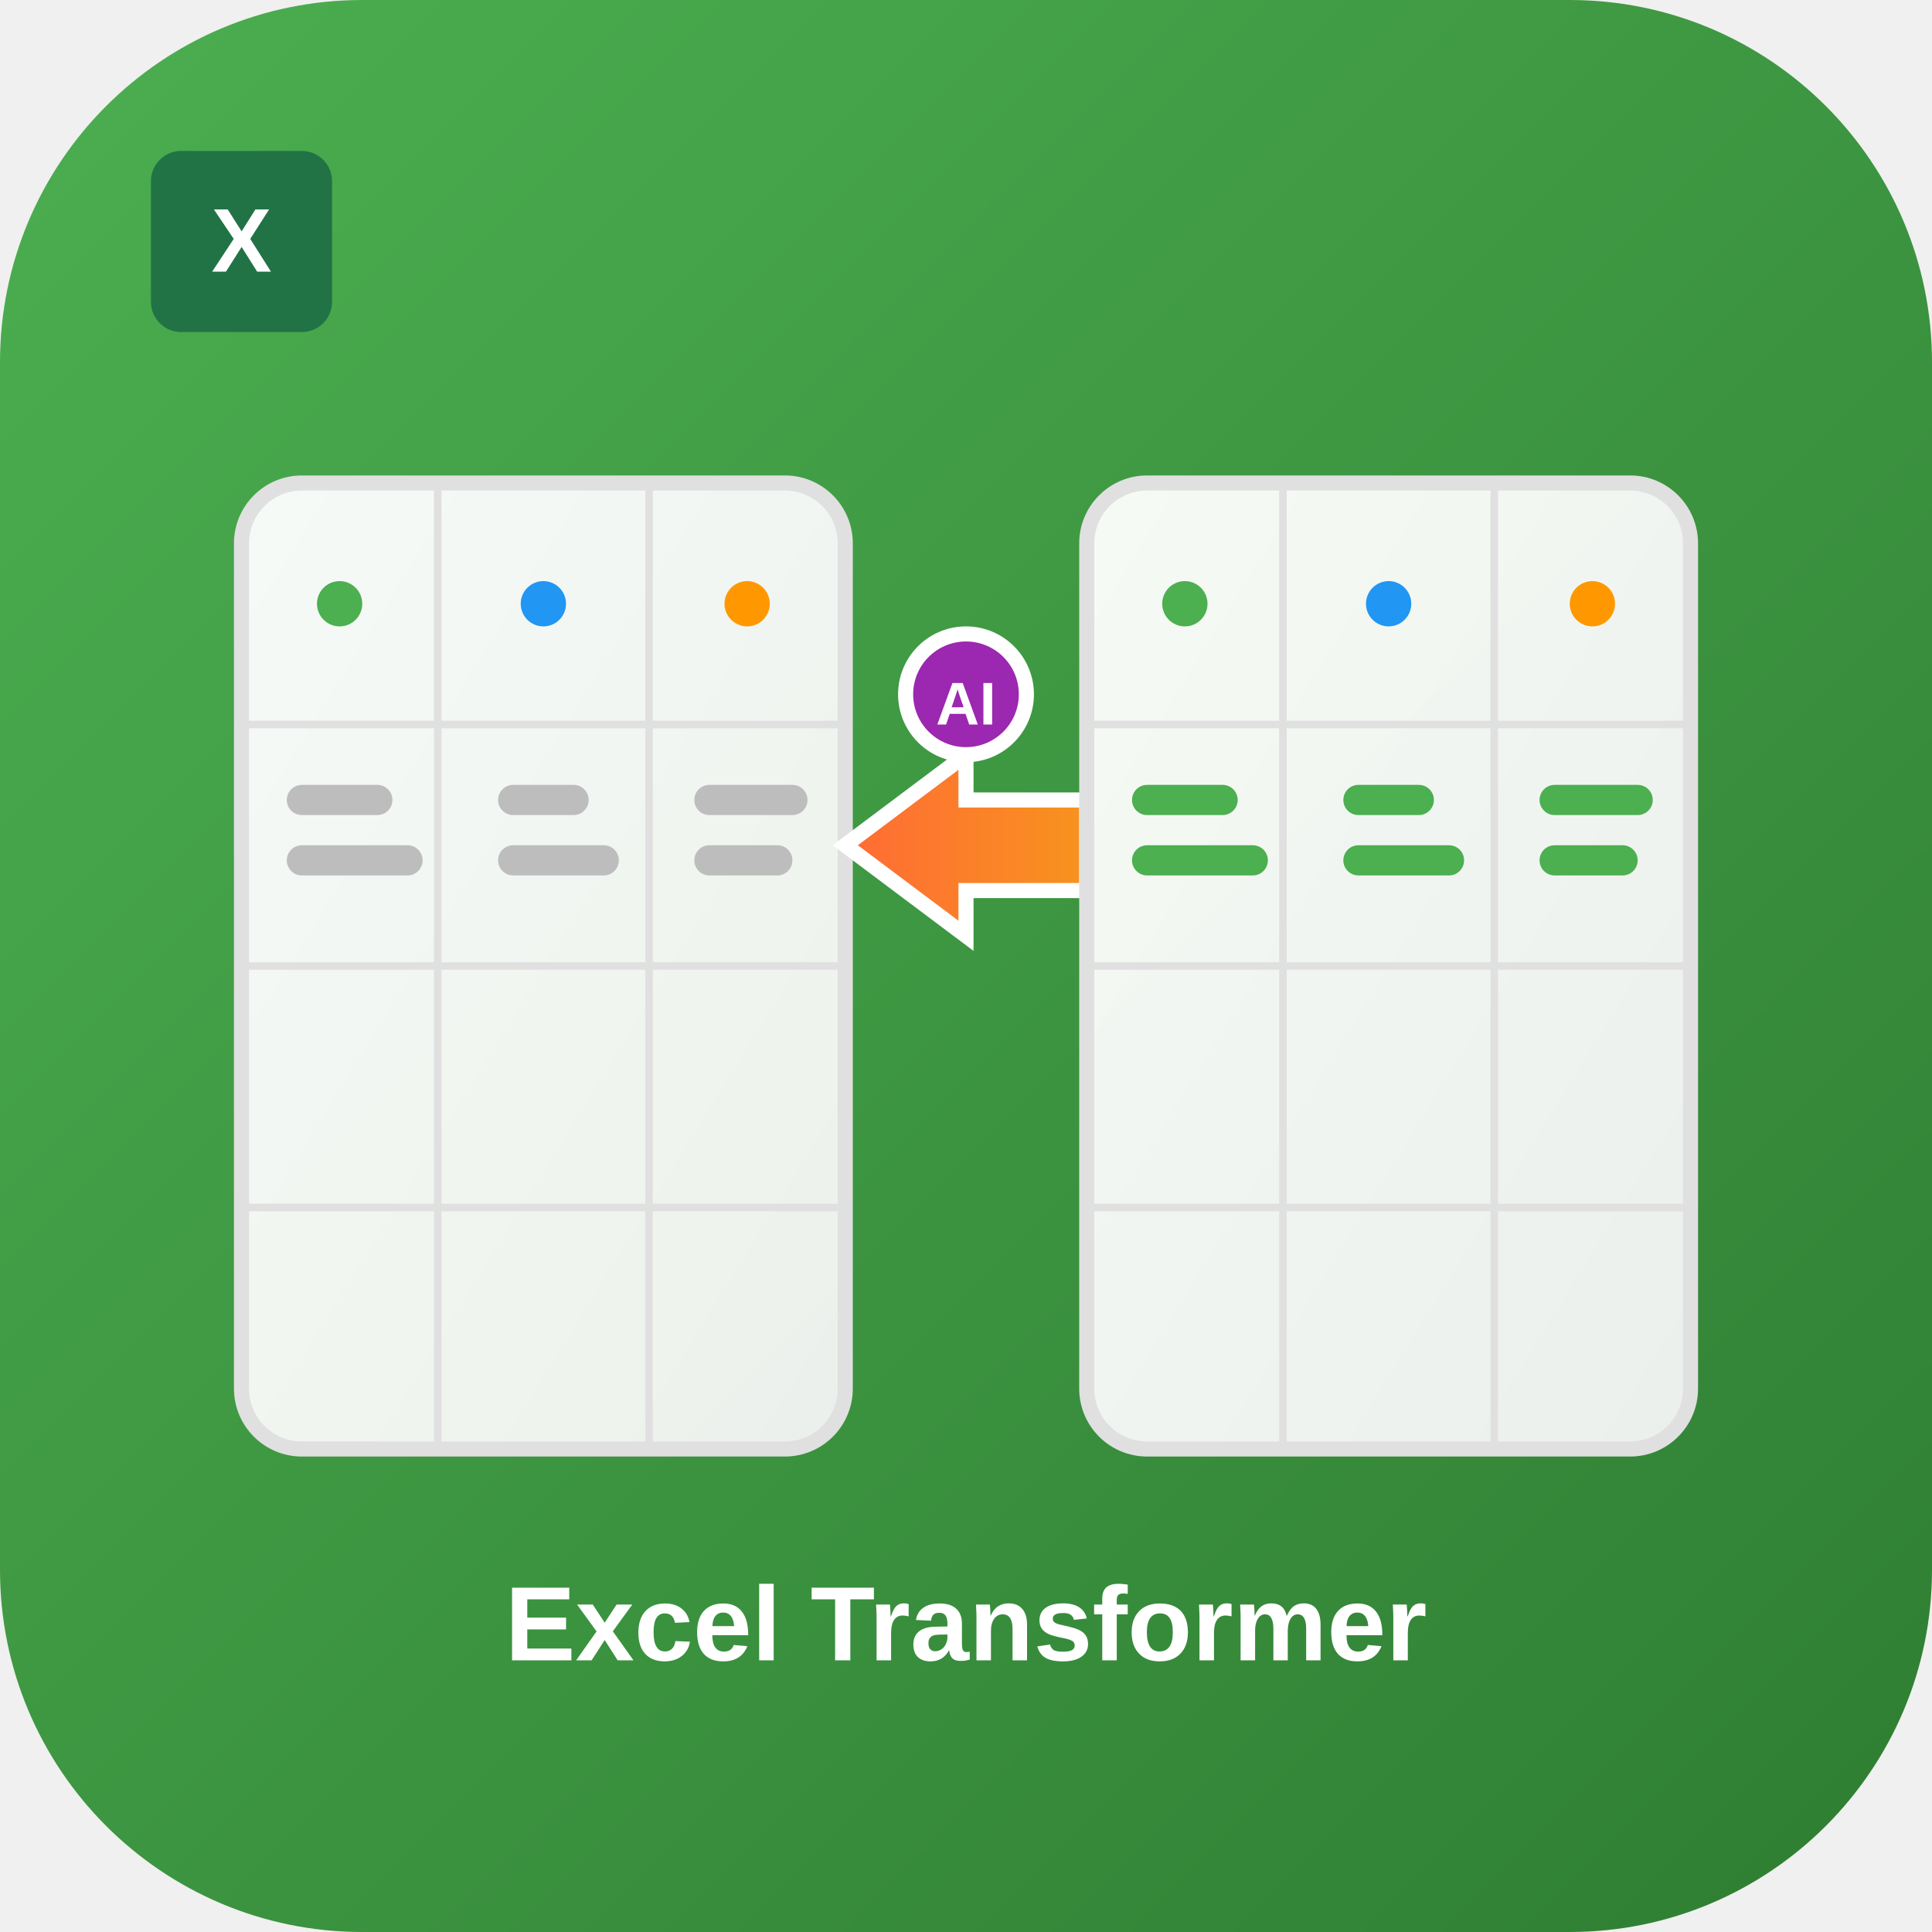
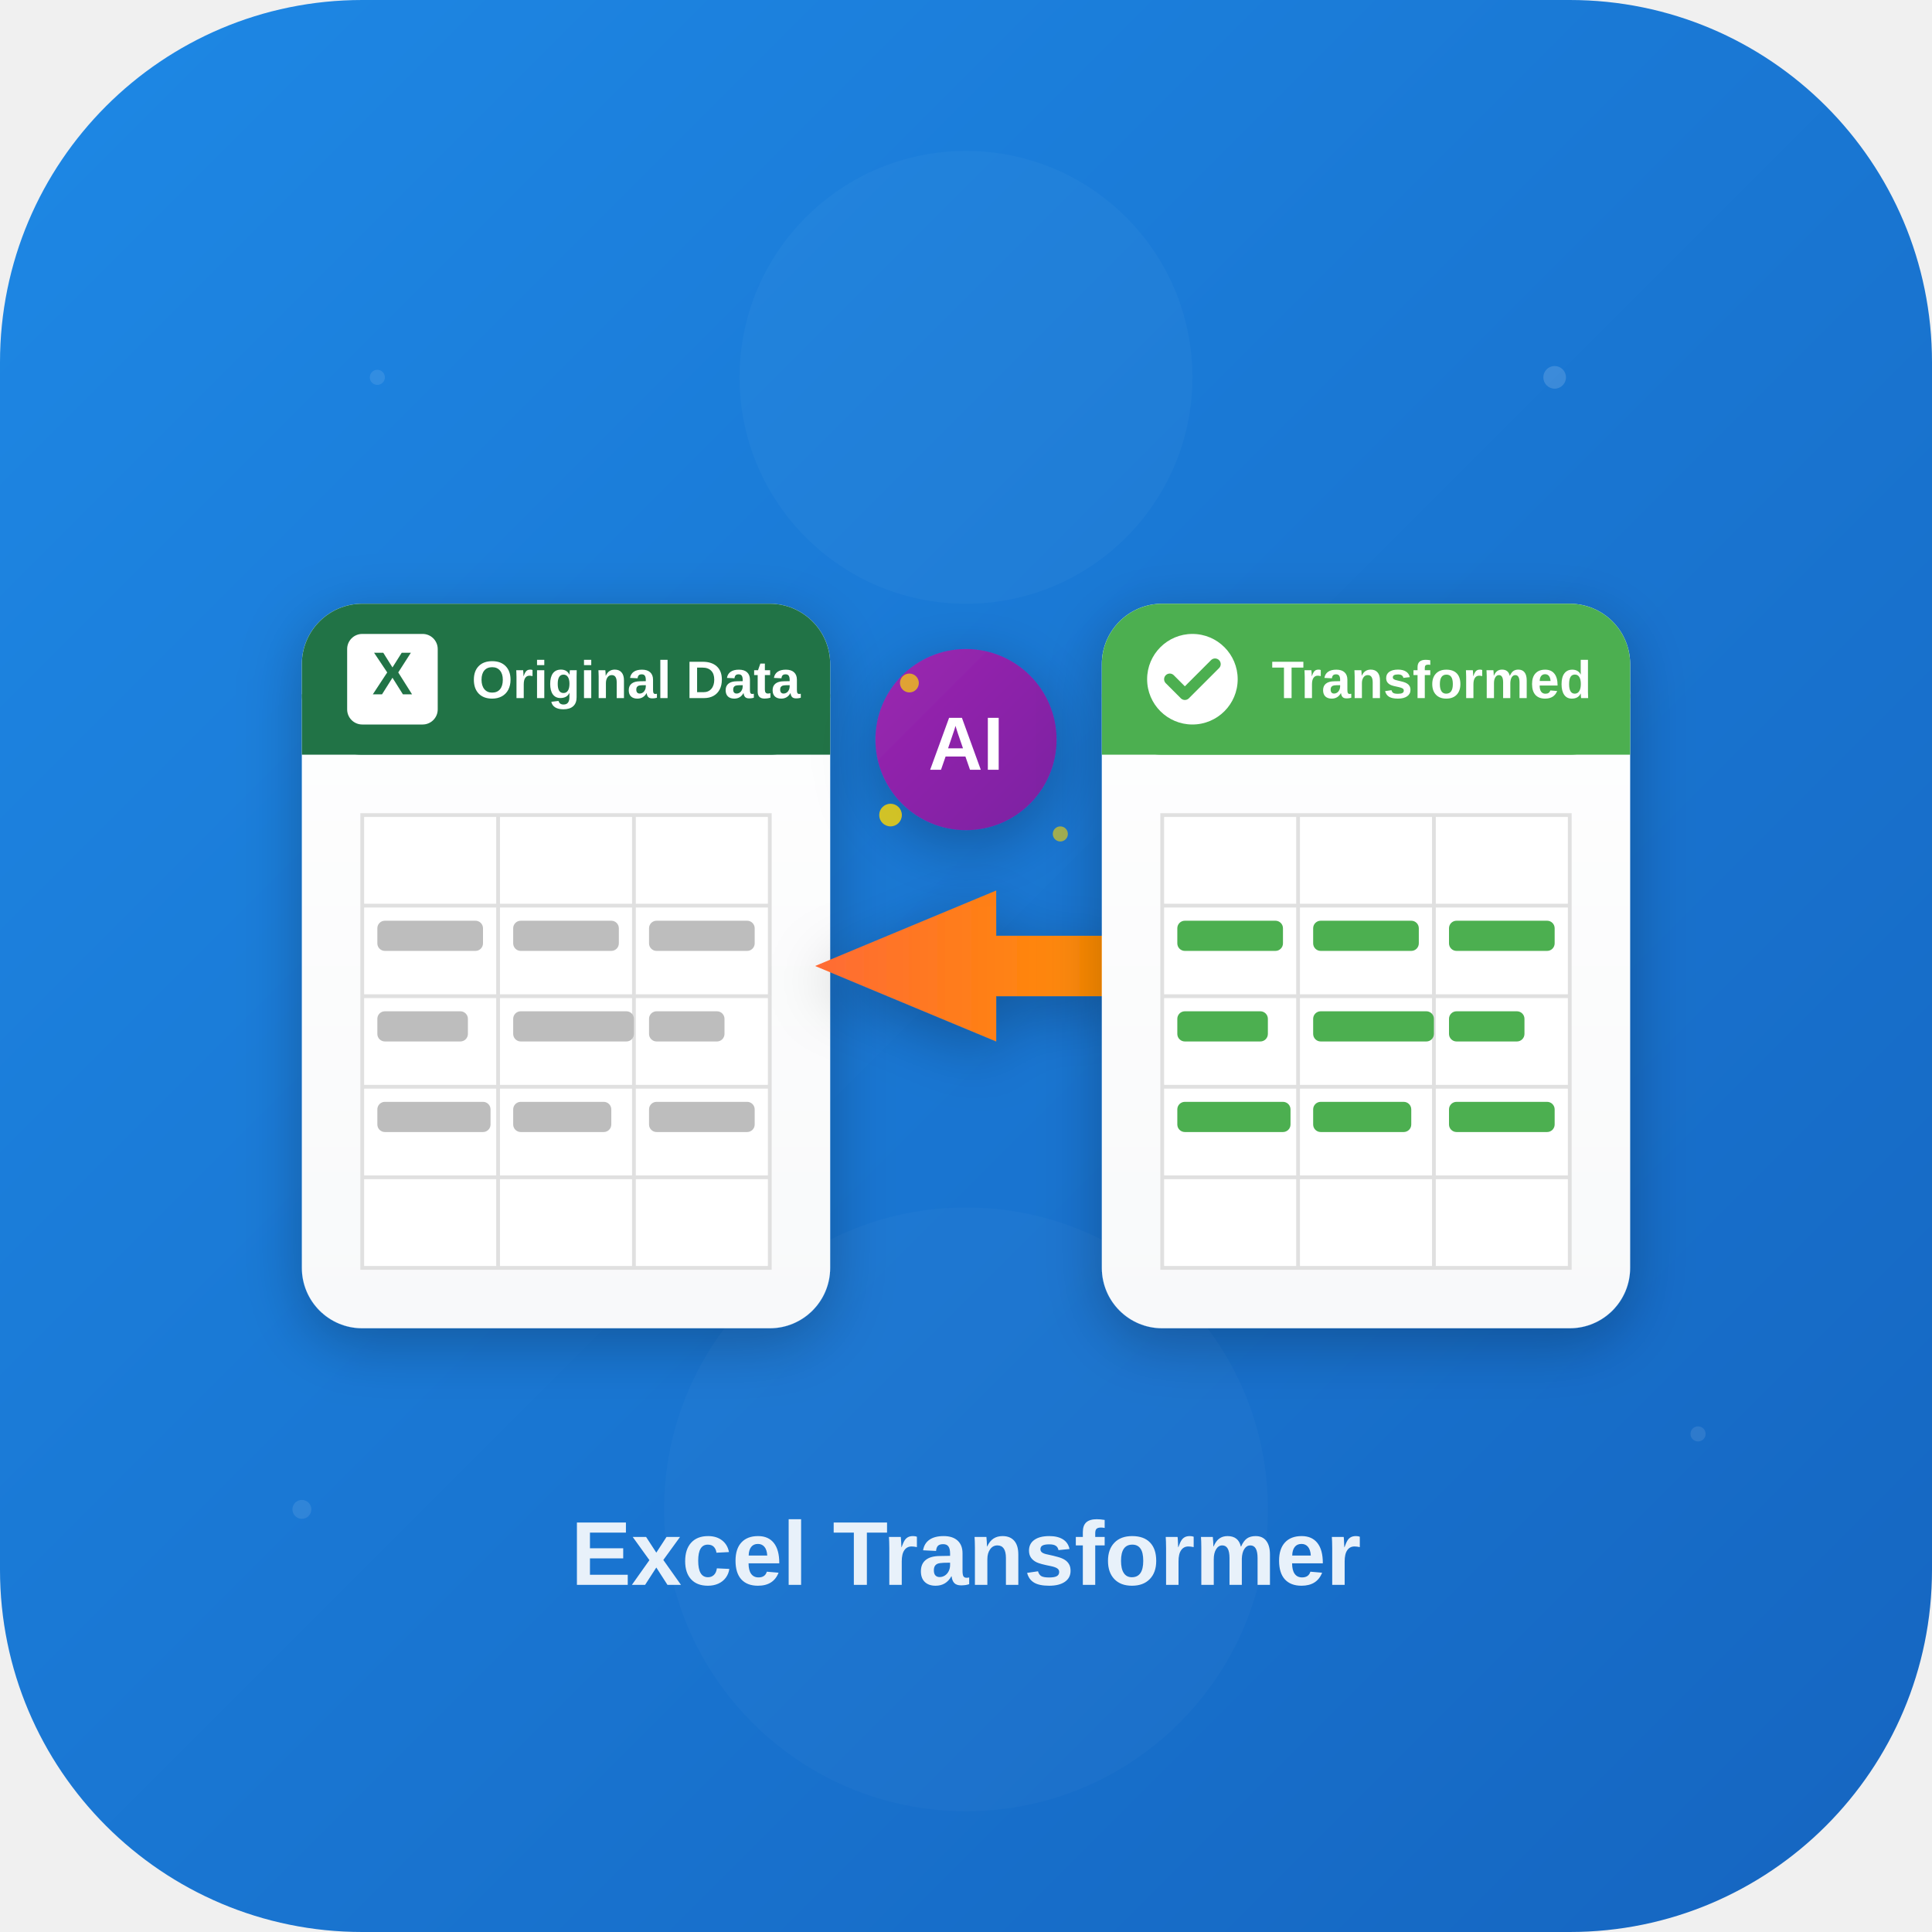
- <svg xmlns="http://www.w3.org/2000/svg" width="256" height="256" viewBox="0 0 256 256">
+ <svg xmlns="http://www.w3.org/2000/svg" width="512" height="512" viewBox="0 0 512 512">
  <defs>
-     <linearGradient id="bgGradient" x1="0%" y1="0%" x2="100%" y2="100%">
-       <stop offset="0%" style="stop-color:#4CAF50;stop-opacity:1" />
-       <stop offset="100%" style="stop-color:#2E7D32;stop-opacity:1" />
+     <linearGradient id="mainBg" x1="0%" y1="0%" x2="100%" y2="100%">
+       <stop offset="0%" style="stop-color:#1E88E5;stop-opacity:1" />
+       <stop offset="100%" style="stop-color:#1565C0;stop-opacity:1" />
    </linearGradient>
-     <linearGradient id="tableGradient" x1="0%" y1="0%" x2="100%" y2="100%">
-       <stop offset="0%" style="stop-color:#ffffff;stop-opacity:0.95" />
-       <stop offset="100%" style="stop-color:#f5f5f5;stop-opacity:0.95" />
+     <linearGradient id="tableBg" x1="0%" y1="0%" x2="0%" y2="100%">
+       <stop offset="0%" style="stop-color:#ffffff;stop-opacity:1" />
+       <stop offset="100%" style="stop-color:#f8f9fa;stop-opacity:1" />
    </linearGradient>
-     <linearGradient id="arrowGradient" x1="0%" y1="0%" x2="100%" y2="0%">
+     <linearGradient id="arrowBg" x1="0%" y1="0%" x2="100%" y2="0%">
      <stop offset="0%" style="stop-color:#FF6B35;stop-opacity:1" />
-       <stop offset="100%" style="stop-color:#F7931E;stop-opacity:1" />
+       <stop offset="100%" style="stop-color:#FF8F00;stop-opacity:1" />
    </linearGradient>
+     <linearGradient id="aiBg" x1="0%" y1="0%" x2="100%" y2="100%">
+       <stop offset="0%" style="stop-color:#9C27B0;stop-opacity:1" />
+       <stop offset="100%" style="stop-color:#7B1FA2;stop-opacity:1" />
+     </linearGradient>
+     <filter id="shadow" x="-50%" y="-50%" width="200%" height="200%">
+       <feDropShadow dx="0" dy="4" stdDeviation="8" flood-color="#000000" flood-opacity="0.25" />
+     </filter>
+     <filter id="innerShadow" x="-50%" y="-50%" width="200%" height="200%">
+       <feOffset dx="0" dy="2" />
+       <feGaussianBlur stdDeviation="3" result="offset-blur" />
+       <feFlood flood-color="#000000" flood-opacity="0.1" />
+       <feComposite in2="offset-blur" operator="in" />
+     </filter>
  </defs>
-   <rect x="0" y="0" width="256" height="256" rx="48" ry="48" fill="url(#bgGradient)" />
-   <g transform="translate(32, 64)">
-     <rect x="0" y="0" width="80" height="128" rx="8" ry="8" fill="url(#tableGradient)" stroke="#e0e0e0" stroke-width="2" />
-     <line x1="0" y1="32" x2="80" y2="32" stroke="#e0e0e0" stroke-width="1" />
-     <line x1="0" y1="64" x2="80" y2="64" stroke="#e0e0e0" stroke-width="1" />
-     <line x1="0" y1="96" x2="80" y2="96" stroke="#e0e0e0" stroke-width="1" />
-     <line x1="26" y1="0" x2="26" y2="128" stroke="#e0e0e0" stroke-width="1" />
-     <line x1="54" y1="0" x2="54" y2="128" stroke="#e0e0e0" stroke-width="1" />
-     <circle cx="13" cy="16" r="3" fill="#4CAF50" />
-     <circle cx="40" cy="16" r="3" fill="#2196F3" />
-     <circle cx="67" cy="16" r="3" fill="#FF9800" />
-     <rect x="6" y="40" width="14" height="4" rx="2" fill="#bdbdbd" />
-     <rect x="6" y="48" width="18" height="4" rx="2" fill="#bdbdbd" />
-     <rect x="34" y="40" width="12" height="4" rx="2" fill="#bdbdbd" />
-     <rect x="34" y="48" width="16" height="4" rx="2" fill="#bdbdbd" />
-     <rect x="60" y="40" width="15" height="4" rx="2" fill="#bdbdbd" />
-     <rect x="60" y="48" width="13" height="4" rx="2" fill="#bdbdbd" />
+   <rect x="0" y="0" width="512" height="512" rx="96" ry="96" fill="url(#mainBg)" />
+   <circle cx="100" cy="100" r="2" fill="rgba(255,255,255,0.1)" />
+   <circle cx="412" cy="100" r="3" fill="rgba(255,255,255,0.15)" />
+   <circle cx="80" cy="400" r="2.5" fill="rgba(255,255,255,0.1)" />
+   <circle cx="450" cy="380" r="2" fill="rgba(255,255,255,0.1)" />
+   <g transform="translate(80, 160)">
+     <rect x="0" y="0" width="140" height="192" rx="16" ry="16" fill="url(#tableBg)" filter="url(#shadow)" />
+     <rect x="0" y="0" width="140" height="40" rx="16" ry="16" fill="#217346" />
+     <rect x="0" y="24" width="140" height="16" fill="#217346" />
+     <rect x="12" y="8" width="24" height="24" rx="4" fill="white" />
+     <text x="24" y="24" text-anchor="middle" fill="#217346" font-family="Arial, sans-serif" font-size="16" font-weight="bold">X</text>
+     <text x="45" y="25" fill="white" font-family="Arial, sans-serif" font-size="14" font-weight="600">Original Data</text>
+     <rect x="16" y="56" width="108" height="120" fill="white" stroke="#e0e0e0" stroke-width="1" />
+     <line x1="16" y1="80" x2="124" y2="80" stroke="#e0e0e0" stroke-width="1" />
+     <line x1="16" y1="104" x2="124" y2="104" stroke="#e0e0e0" stroke-width="1" />
+     <line x1="16" y1="128" x2="124" y2="128" stroke="#e0e0e0" stroke-width="1" />
+     <line x1="16" y1="152" x2="124" y2="152" stroke="#e0e0e0" stroke-width="1" />
+     <line x1="52" y1="56" x2="52" y2="176" stroke="#e0e0e0" stroke-width="1" />
+     <line x1="88" y1="56" x2="88" y2="176" stroke="#e0e0e0" stroke-width="1" />
+     <rect x="20" y="84" width="28" height="8" rx="2" fill="#bdbdbd" />
+     <rect x="56" y="84" width="28" height="8" rx="2" fill="#bdbdbd" />
+     <rect x="92" y="84" width="28" height="8" rx="2" fill="#bdbdbd" />
+     <rect x="20" y="108" width="24" height="8" rx="2" fill="#bdbdbd" />
+     <rect x="56" y="108" width="32" height="8" rx="2" fill="#bdbdbd" />
+     <rect x="92" y="108" width="20" height="8" rx="2" fill="#bdbdbd" />
+     <rect x="20" y="132" width="30" height="8" rx="2" fill="#bdbdbd" />
+     <rect x="56" y="132" width="26" height="8" rx="2" fill="#bdbdbd" />
+     <rect x="92" y="132" width="28" height="8" rx="2" fill="#bdbdbd" />
  </g>
-   <g transform="translate(128, 112)">
-     <path d="M -16 0 L 0 -12 L 0 -6 L 16 -6 L 16 6 L 0 6 L 0 12 Z" fill="url(#arrowGradient)" stroke="#fff" stroke-width="2" />
-     <circle cx="0" cy="-20" r="8" fill="#9C27B0" stroke="#fff" stroke-width="2" />
-     <text x="0" y="-16" text-anchor="middle" fill="white" font-family="Arial, sans-serif" font-size="8" font-weight="bold">AI</text>
+   <g transform="translate(256, 256)">
+     <path d="M -40 0 L 8 -20 L 8 -8 L 40 -8 L 40 8 L 8 8 L 8 20 Z" fill="url(#arrowBg)" filter="url(#shadow)" />
+     <circle cx="0" cy="-60" r="24" fill="url(#aiBg)" filter="url(#shadow)" />
+     <text x="0" y="-52" text-anchor="middle" fill="white" font-family="Arial, sans-serif" font-size="20" font-weight="bold">AI</text>
+     <circle cx="-20" cy="-40" r="3" fill="#FFD700" opacity="0.8" />
+     <circle cx="25" cy="-35" r="2" fill="#FFD700" opacity="0.6" />
+     <circle cx="-15" cy="-75" r="2.5" fill="#FFD700" opacity="0.7" />
  </g>
-   <g transform="translate(144, 64)">
-     <rect x="0" y="0" width="80" height="128" rx="8" ry="8" fill="url(#tableGradient)" stroke="#e0e0e0" stroke-width="2" />
-     <line x1="0" y1="32" x2="80" y2="32" stroke="#e0e0e0" stroke-width="1" />
-     <line x1="0" y1="64" x2="80" y2="64" stroke="#e0e0e0" stroke-width="1" />
-     <line x1="0" y1="96" x2="80" y2="96" stroke="#e0e0e0" stroke-width="1" />
-     <line x1="26" y1="0" x2="26" y2="128" stroke="#e0e0e0" stroke-width="1" />
-     <line x1="54" y1="0" x2="54" y2="128" stroke="#e0e0e0" stroke-width="1" />
-     <circle cx="13" cy="16" r="3" fill="#4CAF50" />
-     <circle cx="40" cy="16" r="3" fill="#2196F3" />
-     <circle cx="67" cy="16" r="3" fill="#FF9800" />
-     <rect x="6" y="40" width="14" height="4" rx="2" fill="#4CAF50" />
-     <rect x="6" y="48" width="18" height="4" rx="2" fill="#4CAF50" />
-     <rect x="34" y="40" width="12" height="4" rx="2" fill="#4CAF50" />
-     <rect x="34" y="48" width="16" height="4" rx="2" fill="#4CAF50" />
-     <rect x="60" y="40" width="15" height="4" rx="2" fill="#4CAF50" />
-     <rect x="60" y="48" width="13" height="4" rx="2" fill="#4CAF50" />
+   <g transform="translate(292, 160)">
+     <rect x="0" y="0" width="140" height="192" rx="16" ry="16" fill="url(#tableBg)" filter="url(#shadow)" />
+     <rect x="0" y="0" width="140" height="40" rx="16" ry="16" fill="#4CAF50" />
+     <rect x="0" y="24" width="140" height="16" fill="#4CAF50" />
+     <circle cx="24" cy="20" r="12" fill="white" />
+     <path d="M 18 20 L 22 24 L 30 16" stroke="#4CAF50" stroke-width="3" fill="none" stroke-linecap="round" stroke-linejoin="round" />
+     <text x="45" y="25" fill="white" font-family="Arial, sans-serif" font-size="14" font-weight="600">Transformed</text>
+     <rect x="16" y="56" width="108" height="120" fill="white" stroke="#e0e0e0" stroke-width="1" />
+     <line x1="16" y1="80" x2="124" y2="80" stroke="#e0e0e0" stroke-width="1" />
+     <line x1="16" y1="104" x2="124" y2="104" stroke="#e0e0e0" stroke-width="1" />
+     <line x1="16" y1="128" x2="124" y2="128" stroke="#e0e0e0" stroke-width="1" />
+     <line x1="16" y1="152" x2="124" y2="152" stroke="#e0e0e0" stroke-width="1" />
+     <line x1="52" y1="56" x2="52" y2="176" stroke="#e0e0e0" stroke-width="1" />
+     <line x1="88" y1="56" x2="88" y2="176" stroke="#e0e0e0" stroke-width="1" />
+     <rect x="20" y="84" width="28" height="8" rx="2" fill="#4CAF50" />
+     <rect x="56" y="84" width="28" height="8" rx="2" fill="#4CAF50" />
+     <rect x="92" y="84" width="28" height="8" rx="2" fill="#4CAF50" />
+     <rect x="20" y="108" width="24" height="8" rx="2" fill="#4CAF50" />
+     <rect x="56" y="108" width="32" height="8" rx="2" fill="#4CAF50" />
+     <rect x="92" y="108" width="20" height="8" rx="2" fill="#4CAF50" />
+     <rect x="20" y="132" width="30" height="8" rx="2" fill="#4CAF50" />
+     <rect x="56" y="132" width="26" height="8" rx="2" fill="#4CAF50" />
+     <rect x="92" y="132" width="28" height="8" rx="2" fill="#4CAF50" />
  </g>
-   <g transform="translate(20, 20)">
-     <rect x="0" y="0" width="24" height="24" rx="4" fill="#217346" />
-     <text x="12" y="16" text-anchor="middle" fill="white" font-family="Arial, sans-serif" font-size="12" font-weight="bold">X</text>
+   <g transform="translate(256, 420)">
+     <text x="0" y="0" text-anchor="middle" fill="white" font-family="Arial, sans-serif" font-size="24" font-weight="600" opacity="0.9">Excel Transformer</text>
  </g>
-   <g transform="translate(128, 220)">
-     <text x="0" y="0" text-anchor="middle" fill="white" font-family="Arial, sans-serif" font-size="14" font-weight="600">Excel Transformer</text>
-   </g>
+   <circle cx="256" cy="100" r="60" fill="rgba(255,255,255,0.03)" />
+   <circle cx="256" cy="400" r="80" fill="rgba(255,255,255,0.02)" />
</svg>
